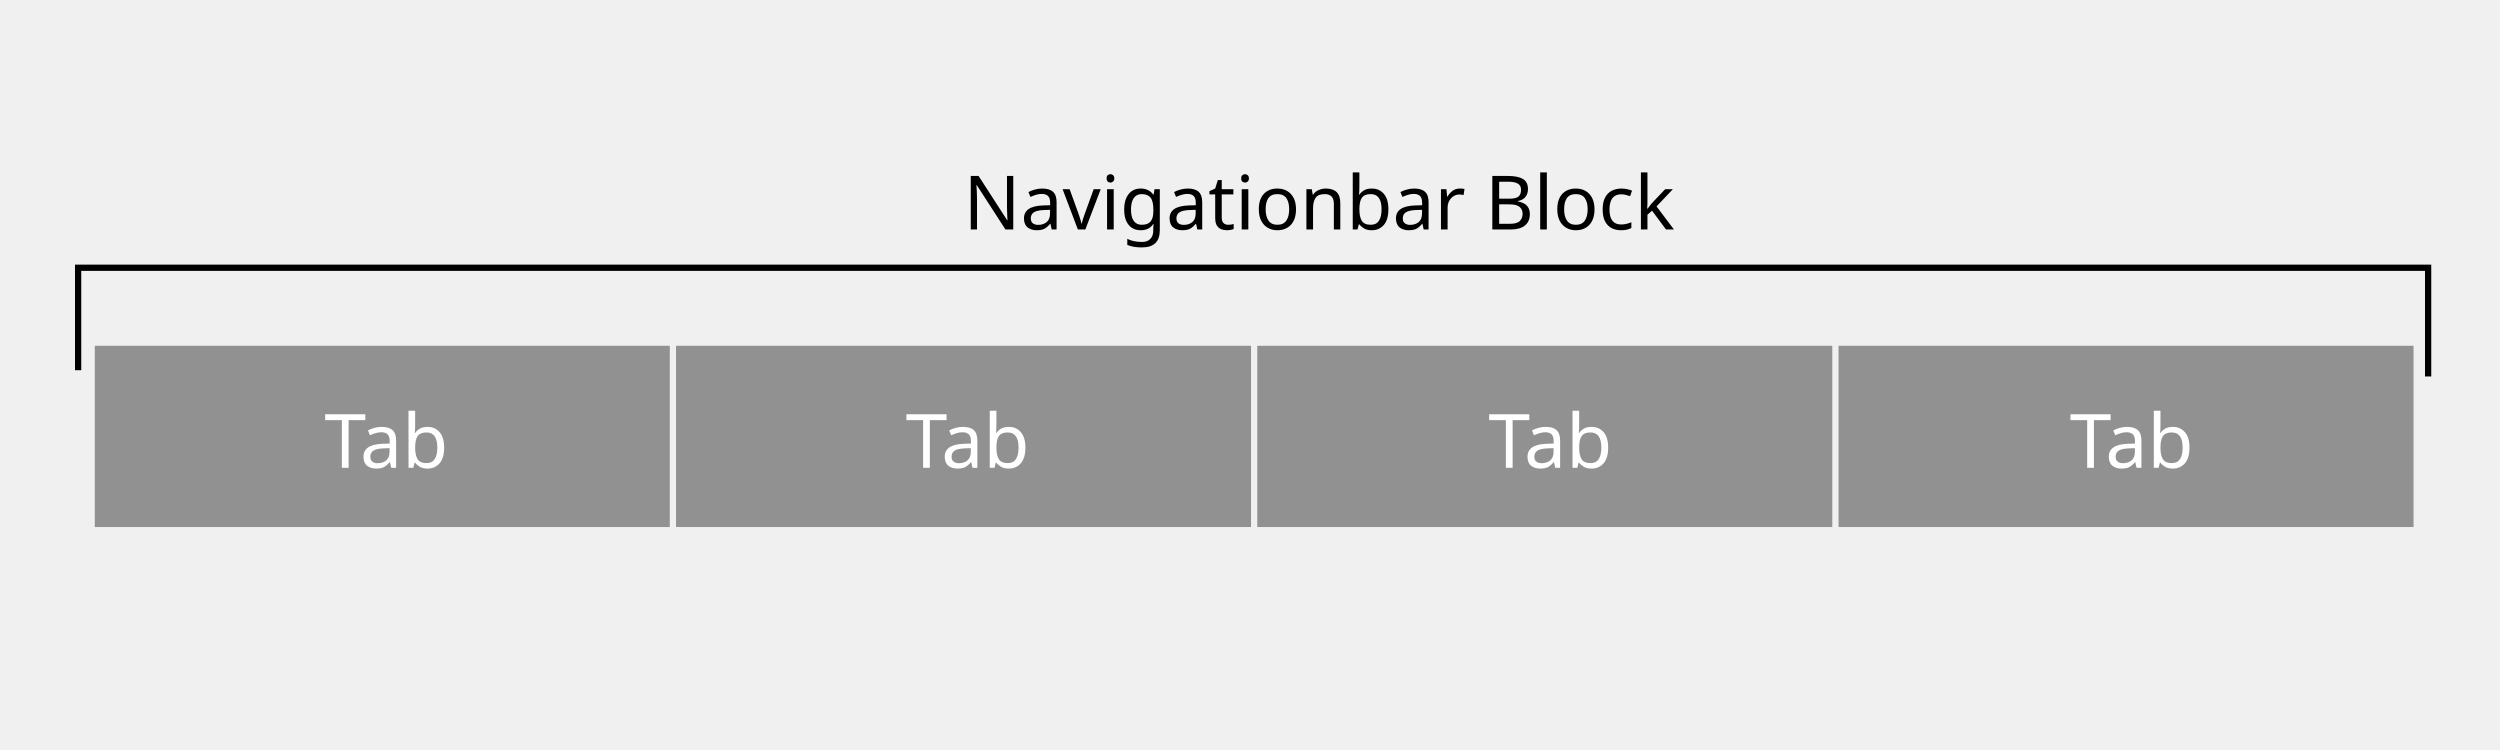
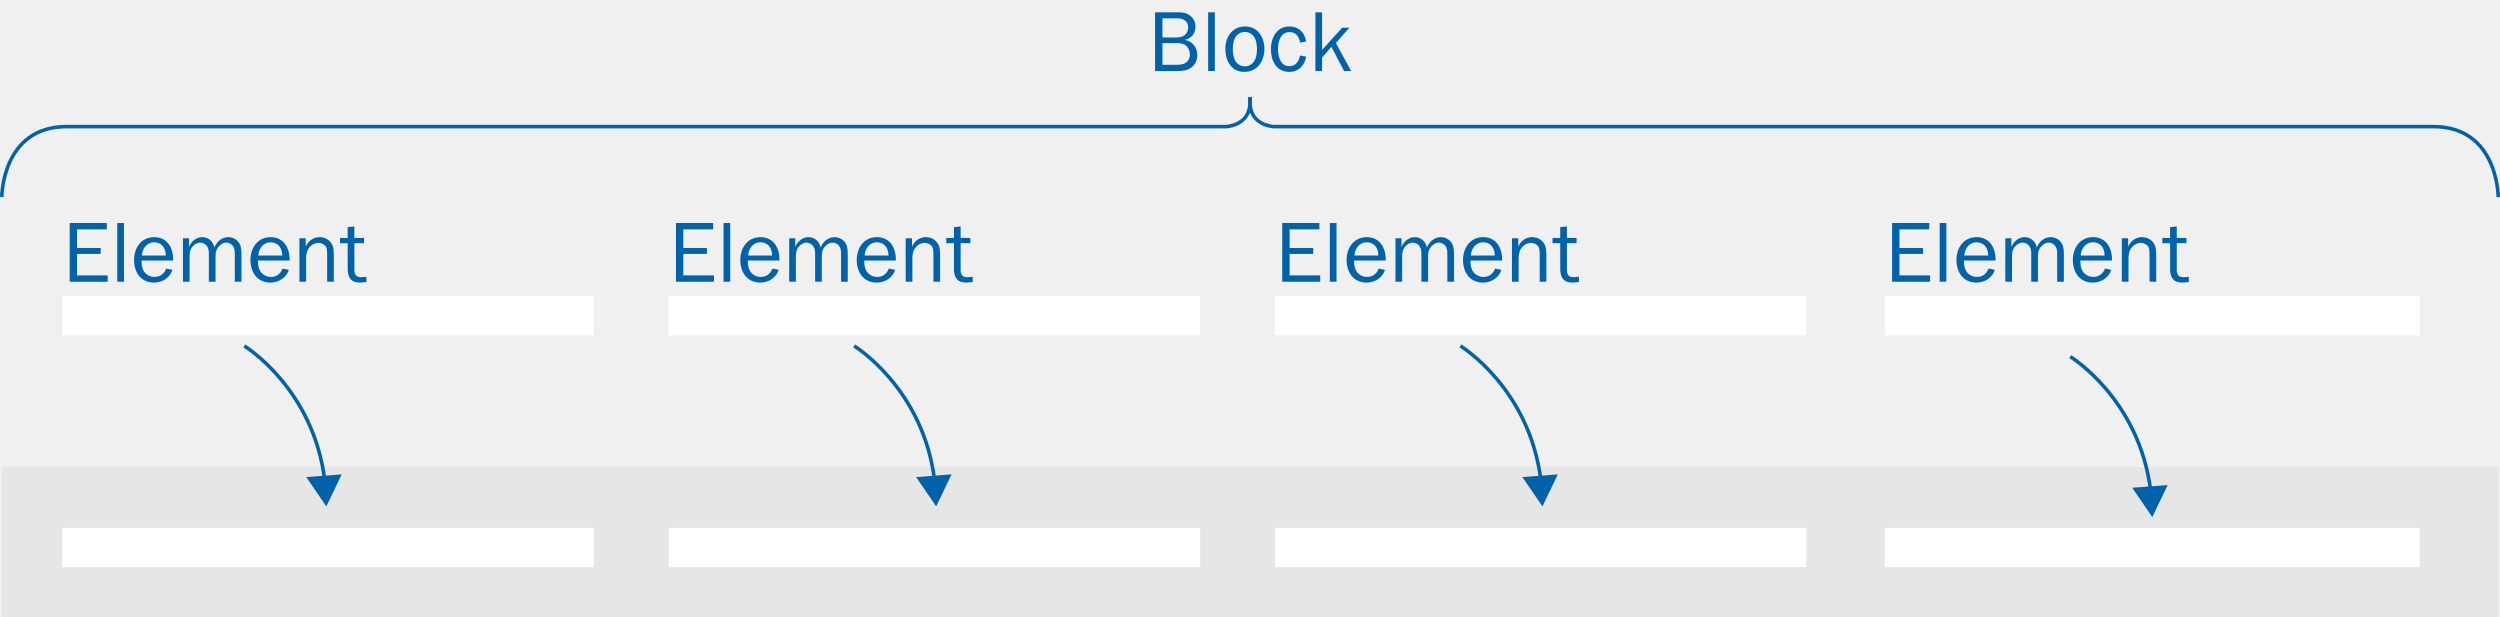
- <svg xmlns="http://www.w3.org/2000/svg" version="1.1" id="Ebene_1" x="0px" y="0px" width="400px" height="120px" viewBox="-11.5 -36.381 400 120" style="enable-background:new -11.5 -36.381 400 120;" xml:space="preserve">
-   <g id="Navigationbar_1_">
-     <g id="Login_2_">
-       <rect x="3.666" y="18.944" style="fill:#919191;" width="92" height="29" />
-       <text transform="matrix(1 0 0 1 40.4004 38.4666)" style="fill:#FFFFFF; font-family:'FranklinGothic-Medium'; font-size:12;">Tab</text>
-     </g>
-     <g>
-       <rect x="96.666" y="18.944" style="fill:#919191;" width="92" height="29" />
-       <text transform="matrix(1 0 0 1 133.3999 38.4666)" style="fill:#FFFFFF; font-family:'FranklinGothic-Medium'; font-size:12;">Tab</text>
-     </g>
-     <g>
-       <rect x="189.666" y="18.944" style="fill:#919191;" width="92" height="29" />
-       <text transform="matrix(1 0 0 1 226.6426 38.4666)" style="fill:#FFFFFF; font-family:'FranklinGothic-Medium'; font-size:12;">Tab</text>
-     </g>
-     <g>
-       <rect x="282.666" y="18.944" style="fill:#919191;" width="92" height="29" />
-       <text transform="matrix(1 0 0 1 319.6504 38.4666)" style="fill:#FFFFFF; font-family:'FranklinGothic-Medium'; font-size:12;">Tab</text>
-     </g>
-   </g>
-   <text transform="matrix(1 0 0 1 142.6665 0.3323)" style="font-family:'MyriadPro-Regular'; font-size:12;">Navigationbar Block</text>
-   <polyline style="fill:none;stroke:#000000;stroke-miterlimit:10;" points="1,22.853 1,6.459 377,6.459 377,23.854 " />
+ <svg xmlns="http://www.w3.org/2000/svg" xmlns:xlink="http://www.w3.org/1999/xlink" version="1.1" id="Layer_1" x="0px" y="0px" width="701px" height="173px" viewBox="0 0 701 173" enable-background="new 0 0 701 173" xml:space="preserve">
+   <g>
+     <rect x="-3668.5" y="320" fill="#E6E6E6" width="566" height="198" />
+     <g>
+       <circle fill="#FFFFFF" cx="-3412" cy="502.5" r="4.5" />
+       <circle fill="#FFFFFF" cx="-3398.75" cy="502.5" r="4.5" />
+       <circle fill="#FFFFFF" cx="-3372.25" cy="502.5" r="4.5" />
+       <circle fill="#0BC3D6" cx="-3386" cy="502.5" r="4.5" />
+       <circle fill="#FFFFFF" cx="-3359" cy="502.5" r="4.5" />
+     </g>
+     <g>
+       <polygon fill="#F7F7F7" points="-3600.5,486.926 -3180.5,486.926 -3212.502,383.014 -3245.686,409.361 -3284.844,351.785     -3471.365,448.818 -3544.082,425.619   " />
+       <g>
+         <path fill="#F7F7F7" d="M-3477.088,396.867c12.646,0,22.896-10.248,22.896-22.893c0-12.65-10.25-22.9-22.896-22.9     c-12.647,0-22.9,10.25-22.9,22.9C-3499.989,386.619-3489.736,396.867-3477.088,396.867z" />
+       </g>
+     </g>
+   </g>
+   <rect x="-3062.5" y="254" fill="#E6E6E6" width="566" height="23" />
+   <rect x="-3668.5" y="960" fill="#FCFCFC" width="172" height="106" />
+   <text transform="matrix(1 0 0 1 -3668.501 117.4258)" fill="#757575" font-family="'OstrichSans-Medium'" font-size="62.542">Wireframe/Blueprint KIT</text>
+   <rect x="-3668.5" y="256" fill="#E6E6E6" width="95" height="6" />
+   <rect x="-3053.5" y="263" fill="#FFFFFF" width="82" height="6" />
+   <rect x="-2960.5" y="263" fill="#FFFFFF" width="82" height="6" />
+   <rect x="-2867.5" y="263" fill="#FFFFFF" width="82" height="6" />
+   <rect x="-2773.5" y="263" fill="#FFFFFF" width="82" height="6" />
+   <rect x="-2680.5" y="263" fill="#FFFFFF" width="82" height="6" />
+   <rect x="-2587.5" y="263" fill="#FFFFFF" width="82" height="6" />
+   <rect x="-3550.5" y="256" fill="#E6E6E6" width="95" height="6" />
+   <rect x="-3433.5" y="256" fill="#E6E6E6" width="95" height="6" />
+   <rect x="-3315.5" y="256" fill="#0BC3D6" width="95" height="6" />
+   <rect x="-3197.5" y="256" fill="#E6E6E6" width="95" height="6" />
+   <circle fill="#0BC3D6" cx="-3599.25" cy="203.213" r="18.213" />
+   <rect x="-3338.5" y="285" fill="#F7F7F7" width="140" height="14" />
+   <rect x="-3338.5" y="270" fill="#F7F7F7" width="140" height="14" />
+   <rect x="-3668.5" y="635" fill="#E6E6E6" width="270" height="3" />
+   <rect x="-3138.5" y="189" fill="#E6E6E6" width="34" height="3" />
+   <rect x="-3176.5" y="189" fill="#E6E6E6" width="34" height="3" />
+   <rect x="-3214.5" y="189" fill="#E6E6E6" width="34" height="3" />
+   <rect x="-3657.5" y="996" fill="#E6E6E6" width="150" height="3" />
+   <rect x="-3657.5" y="1004" fill="#E6E6E6" width="150" height="3" />
+   <rect x="-3657.5" y="1012" fill="#E6E6E6" width="150" height="3" />
+   <rect x="-3657.5" y="1020" fill="#E6E6E6" width="78" height="3" />
+   <rect x="-3668.5" y="643" fill="#E6E6E6" width="270" height="3" />
+   <rect x="-3668.5" y="652" fill="#E6E6E6" width="270" height="3" />
+   <rect x="-3668.5" y="660" fill="#E6E6E6" width="270" height="3" />
+   <rect x="-3668.5" y="669" fill="#E6E6E6" width="270" height="3" />
+   <rect x="-3668.5" y="677" fill="#E6E6E6" width="270" height="3" />
+   <rect x="-3668.5" y="686" fill="#E6E6E6" width="270" height="3" />
+   <rect x="-3668.5" y="694" fill="#E6E6E6" width="93" height="3" />
+   <rect x="-3668.5" y="618" fill="#E6E6E6" width="38" height="11" />
+   <rect x="-3634.5" y="878" fill="#E6E6E6" width="496" height="3" />
+   <rect x="-3670.5" y="886" fill="#E6E6E6" width="568" height="3" />
+   <rect x="-3650.5" y="894" fill="#E6E6E6" width="528" height="3" />
+   <rect x="-3565.5" y="902" fill="#E6E6E6" width="358" height="3" />
+   <rect x="-3454.5" y="861" fill="#E6E6E6" width="136" height="11" />
+   <rect x="-3670.5" y="793" fill="#E6E6E6" width="568" height="3" />
+   <rect x="-3670.5" y="801" fill="#E6E6E6" width="568" height="3" />
+   <rect x="-3670.5" y="809" fill="#E6E6E6" width="568" height="3" />
+   <rect x="-3670.5" y="818" fill="#E6E6E6" width="358" height="3" />
+   <rect x="-3670.5" y="776" fill="#E6E6E6" width="136" height="11" />
+   <rect x="-3531.5" y="776" fill="#E6E6E6" width="146" height="11" />
+   <rect x="-3062.5" y="956" fill="#E6E6E6" width="72" height="11" />
+   <rect x="-2987.5" y="956" fill="#E6E6E6" width="48" height="11" />
+   <rect x="-3627.5" y="618" fill="#E6E6E6" width="79" height="11" />
+   <rect x="-3062.5" y="1046" fill="#E6E6E6" width="369" height="3" />
+   <rect x="-3062.5" y="1054" fill="#E6E6E6" width="369" height="3" />
+   <rect x="-3062.5" y="1063" fill="#E6E6E6" width="369" height="3" />
+   <rect x="-3062.5" y="1071" fill="#E6E6E6" width="369" height="3" />
+   <rect x="-3062.5" y="1080" fill="#E6E6E6" width="369" height="3" />
+   <rect x="-3062.5" y="1088" fill="#E6E6E6" width="369" height="3" />
+   <rect x="-3062.5" y="1097" fill="#E6E6E6" width="369" height="3" />
+   <rect x="-3062.5" y="1105" fill="#E6E6E6" width="204" height="3" />
+   <rect x="-3062.5" y="1029" fill="#E6E6E6" width="141" height="11" />
+   <rect x="-2918.5" y="1029" fill="#E6E6E6" width="79" height="11" />
+   <g>
+     <rect x="-3303.5" y="635" fill="#F7F7F7" width="201" height="3" />
+     <rect x="-3303.5" y="643" fill="#F7F7F7" width="120" height="3" />
+     <rect x="-3303.5" y="660" fill="#E6E6E6" width="201" height="3" />
+     <rect x="-3303.5" y="669" fill="#E6E6E6" width="201" height="3" />
+     <rect x="-3303.5" y="677" fill="#E6E6E6" width="201" height="3" />
+     <rect x="-3303.5" y="686" fill="#E6E6E6" width="201" height="3" />
+     <rect x="-3303.5" y="694" fill="#E6E6E6" width="64" height="3" />
+     <rect x="-3303.5" y="618" fill="#E6E6E6" width="81" height="11" />
+     <rect x="-3219.5" y="618" fill="#E6E6E6" width="59" height="11" />
+   </g>
+   <g>
+     <rect x="-2746.5" y="328" fill="#F7F7F7" width="250" height="3" />
+     <rect x="-2746.5" y="336" fill="#F7F7F7" width="120" height="3" />
+     <rect x="-2746.5" y="353" fill="#E6E6E6" width="250" height="3" />
+     <rect x="-2746.5" y="362" fill="#E6E6E6" width="250" height="3" />
+     <rect x="-2746.5" y="370" fill="#E6E6E6" width="250" height="3" />
+     <rect x="-2746.5" y="379" fill="#E6E6E6" width="250" height="3" />
+     <rect x="-2746.5" y="387" fill="#E6E6E6" width="64" height="3" />
+     <rect x="-2746.5" y="311" fill="#E6E6E6" width="81" height="11" />
+     <rect x="-2662.5" y="311" fill="#E6E6E6" width="59" height="11" />
+   </g>
+   <path fill="#0BC3D6" d="M-3601.5,722.761c0,2.894-2.345,5.239-5.238,5.239h-56.523c-2.893,0-5.238-2.346-5.238-5.239v-0.521  c0-2.894,2.345-5.239,5.238-5.239h56.523c2.893,0,5.238,2.346,5.238,5.239V722.761z" />
+   <path fill="#0BC3D6" d="M-3308.5,564c0,6.627-5.373,12-12,12h-130c-6.627,0-12-5.373-12-12v-1c0-6.627,5.373-12,12-12h130  c6.627,0,12,5.373,12,12V564z" />
+   <g>
+     <defs>
+       <path id="SVGID_1_" d="M-3583.5,1042.233c0,3.185-2.582,5.767-5.766,5.767h-62.468c-3.185,0-5.766-2.582-5.766-5.767v-0.467    c0-3.185,2.582-5.767,5.766-5.767h62.468c3.185,0,5.766,2.582,5.766,5.767V1042.233z" />
+     </defs>
+     <clipPath id="SVGID_2_">
+       <use xlink:href="#SVGID_1_" overflow="visible" />
+     </clipPath>
+     <g clip-path="url(#SVGID_2_)">
+       <line fill="none" stroke="#0BC3D6" stroke-width="2" stroke-miterlimit="10" x1="-3618.167" y1="1012" x2="-3568.999" y2="1061.167" />
+       <line fill="none" stroke="#0BC3D6" stroke-width="2" stroke-miterlimit="10" x1="-3652.167" y1="1021" x2="-3602.999" y2="1070.167" />
+       <line fill="none" stroke="#0BC3D6" stroke-width="2" stroke-miterlimit="10" x1="-3635.167" y1="1016" x2="-3585.999" y2="1065.167" />
+       <line fill="none" stroke="#0BC3D6" stroke-width="2" stroke-miterlimit="10" x1="-3669.167" y1="1025" x2="-3619.999" y2="1074.167" />
+       <line fill="none" stroke="#0BC3D6" stroke-width="2" stroke-miterlimit="10" x1="-3627.167" y1="1014" x2="-3577.999" y2="1063.167" />
+       <line fill="none" stroke="#0BC3D6" stroke-width="2" stroke-miterlimit="10" x1="-3661.167" y1="1023" x2="-3611.999" y2="1072.167" />
+       <line fill="none" stroke="#0BC3D6" stroke-width="2" stroke-miterlimit="10" x1="-3644.167" y1="1018" x2="-3594.999" y2="1067.167" />
+       <line fill="none" stroke="#0BC3D6" stroke-width="2" stroke-miterlimit="10" x1="-3678.167" y1="1027" x2="-3628.999" y2="1076.167" />
+     </g>
+     <use xlink:href="#SVGID_1_" overflow="visible" fill="none" stroke="#0BC3D6" stroke-width="2" stroke-miterlimit="10" />
+   </g>
+   <path fill="#0BC3D6" d="M-3527.5,722.761c0,2.894-2.345,5.239-5.238,5.239h-56.523c-2.893,0-5.238-2.346-5.238-5.239v-0.521  c0-2.894,2.345-5.239,5.238-5.239h56.523c2.893,0,5.238,2.346,5.238,5.239V722.761z" />
+   <g>
+     <rect x="-3062.5" y="874" fill="#E6E6E6" width="172" height="76" />
+     <g>
+       <polygon fill="#F7F7F7" points="-3050.653,942.535 -2902.347,942.535 -2913.647,905.843 -2925.365,915.146 -2939.192,894.815     -3005.054,929.079 -3030.731,920.887   " />
+       <g>
+         <circle fill="#F7F7F7" cx="-3007.075" cy="902.649" r="8.085" />
+       </g>
+     </g>
+   </g>
+   <g>
+     <rect x="-2865.5" y="874" fill="#E6E6E6" width="172" height="76" />
+     <g>
+       <polygon fill="#F7F7F7" points="-2853.653,942.535 -2705.347,942.535 -2716.646,905.843 -2728.365,915.146 -2742.191,894.815     -2808.055,929.079 -2833.731,920.887   " />
+       <g>
+         <circle fill="#F7F7F7" cx="-2810.075" cy="902.649" r="8.085" />
+       </g>
+     </g>
+   </g>
+   <g>
+     <rect x="-2668.5" y="874" fill="#E6E6E6" width="172" height="76" />
+     <g>
+       <polygon fill="#F7F7F7" points="-2656.653,942.535 -2508.347,942.535 -2519.646,905.843 -2531.365,915.146 -2545.191,894.815     -2611.055,929.079 -2636.731,920.887   " />
+       <g>
+         <circle fill="#F7F7F7" cx="-2613.075" cy="902.649" r="8.085" />
+       </g>
+     </g>
+   </g>
+   <circle fill="#E6E6E6" cx="-3341.833" cy="640.667" r="22.667" />
+   <circle fill="#E6E6E6" cx="-3039.833" cy="664.667" r="22.667" />
+   <circle fill="#E6E6E6" cx="-2965.452" cy="664.667" r="22.667" />
+   <circle fill="#E6E6E6" cx="-2891.071" cy="664.667" r="22.667" />
+   <circle fill="#E6E6E6" cx="-2816.69" cy="664.667" r="22.667" />
+   <circle fill="#E6E6E6" cx="-2667.929" cy="664.667" r="22.667" />
+   <circle fill="#E6E6E6" cx="-2593.548" cy="664.667" r="22.667" />
+   <circle fill="#E6E6E6" cx="-2519.167" cy="664.667" r="22.667" />
+   <rect x="-3657.5" y="978" fill="#E6E6E6" width="110" height="11" />
+   <rect x="-3471.5" y="960" fill="#FCFCFC" width="172" height="47" />
+   <rect x="-3274.5" y="960" fill="#FCFCFC" width="172" height="19" />
+   <rect x="-3426.5" y="972" fill="#E6E6E6" width="74" height="11" />
+   <rect x="-3266.5" y="966" fill="#E6E6E6" width="54" height="8" />
+   <rect x="-3461.5" y="970" fill="#E6E6E6" width="27" height="28" />
+   <rect x="-3471.5" y="1008" fill="#FCFCFC" width="172" height="104" />
+   <g>
+     <rect x="-3461.5" y="1019" fill="#E6E6E6" width="27" height="28" />
+     <rect x="-3430.5" y="1019" fill="#E6E6E6" width="27" height="28" />
+     <rect x="-3399.5" y="1019" fill="#E6E6E6" width="27" height="28" />
+     <rect x="-3367.5" y="1019" fill="#E6E6E6" width="27" height="28" />
+     <rect x="-3336.5" y="1019" fill="#E6E6E6" width="27" height="28" />
+     <rect x="-3461.5" y="1052" fill="#E6E6E6" width="27" height="3" />
+     <rect x="-3430.5" y="1052" fill="#E6E6E6" width="27" height="3" />
+     <rect x="-3399.5" y="1052" fill="#E6E6E6" width="27" height="3" />
+     <rect x="-3367.5" y="1052" fill="#E6E6E6" width="27" height="3" />
+     <rect x="-3336.5" y="1052" fill="#E6E6E6" width="27" height="3" />
+   </g>
+   <g>
+     <rect x="-3461.5" y="1066" fill="#E6E6E6" width="27" height="28" />
+     <rect x="-3430.5" y="1066" fill="#E6E6E6" width="27" height="28" />
+     <rect x="-3399.5" y="1066" fill="#E6E6E6" width="27" height="28" />
+     <rect x="-3367.5" y="1066" fill="#E6E6E6" width="27" height="28" />
+     <rect x="-3336.5" y="1066" fill="#E6E6E6" width="27" height="28" />
+     <rect x="-3461.5" y="1099" fill="#E6E6E6" width="27" height="3" />
+     <rect x="-3430.5" y="1099" fill="#E6E6E6" width="27" height="3" />
+     <rect x="-3399.5" y="1099" fill="#E6E6E6" width="27" height="3" />
+     <rect x="-3367.5" y="1099" fill="#E6E6E6" width="27" height="3" />
+     <rect x="-3336.5" y="1099" fill="#E6E6E6" width="27" height="3" />
+   </g>
+   <rect x="-3471.5" y="1113" fill="#FCFCFC" width="172" height="18" />
+   <rect x="-3448.5" y="1121" fill="#E6E6E6" width="77" height="3" />
+   <rect x="-3461.5" y="1118" fill="#E6E6E6" width="9" height="9" />
+   <path fill="#0BC3D6" d="M-3401.5,991.705c0,2.372-1.923,4.295-4.295,4.295h-16.41c-2.372,0-4.295-1.923-4.295-4.295v-0.41  c0-2.372,1.923-4.295,4.295-4.295h16.41c2.372,0,4.295,1.923,4.295,4.295V991.705z" />
+   <path fill="#0BC3D6" d="M-3109.5,969.705c0,2.372-1.923,4.295-4.295,4.295h-16.41c-2.372,0-4.295-1.923-4.295-4.295v-0.41  c0-2.372,1.923-4.295,4.295-4.295h16.41c2.372,0,4.295,1.923,4.295,4.295V969.705z" />
+   <g>
+     <rect x="-3274.5" y="980" fill="#FCFCFC" width="172" height="40" />
+     <g>
+       <rect x="-3266.5" y="986" fill="#E6E6E6" width="27" height="28" />
+       <rect x="-3235.5" y="990" fill="#E6E6E6" width="126" height="3" />
+       <rect x="-3235.5" y="996" fill="#E6E6E6" width="126" height="3" />
+       <rect x="-3235.5" y="1002" fill="#E6E6E6" width="126" height="3" />
+       <rect x="-3235.5" y="1008" fill="#E6E6E6" width="78" height="3" />
+     </g>
+   </g>
+   <g>
+     <rect x="-3274.5" y="1021" fill="#FCFCFC" width="172" height="40" />
+     <g>
+       <rect x="-3266.5" y="1027" fill="#E6E6E6" width="27" height="28" />
+       <rect x="-3235.5" y="1031" fill="#E6E6E6" width="126" height="3" />
+       <rect x="-3235.5" y="1037" fill="#E6E6E6" width="126" height="3" />
+       <rect x="-3235.5" y="1043" fill="#E6E6E6" width="126" height="3" />
+       <rect x="-3235.5" y="1049" fill="#E6E6E6" width="78" height="3" />
+     </g>
+   </g>
+   <g>
+     <rect x="-3274.5" y="1062" fill="#FCFCFC" width="172" height="40" />
+     <g>
+       <rect x="-3266.5" y="1068" fill="#E6E6E6" width="27" height="28" />
+       <rect x="-3235.5" y="1072" fill="#E6E6E6" width="126" height="3" />
+       <rect x="-3235.5" y="1078" fill="#E6E6E6" width="126" height="3" />
+       <rect x="-3235.5" y="1084" fill="#E6E6E6" width="126" height="3" />
+       <rect x="-3235.5" y="1090" fill="#E6E6E6" width="78" height="3" />
+     </g>
+   </g>
+   <g>
+     <rect x="-2576.5" y="193" fill="#E6E6E6" width="17" height="17" />
+     <rect x="-2555.5" y="193" fill="#E6E6E6" width="17" height="17" />
+     <rect x="-2534.5" y="193" fill="#E6E6E6" width="17" height="17" />
+     <rect x="-2513.5" y="193" fill="#E6E6E6" width="17" height="17" />
+   </g>
+   <rect x="-2534.5" y="956" fill="#E6E6E6" width="8" height="8" />
+   <rect x="-2524.5" y="956" fill="#E6E6E6" width="8" height="8" />
+   <rect x="-2514.5" y="956" fill="#E6E6E6" width="8" height="8" />
+   <rect x="-2504.5" y="956" fill="#E6E6E6" width="8" height="8" />
+   <rect x="-2554.5" y="956" fill="#E6E6E6" width="8" height="8" />
+   <rect x="-2544.5" y="956" fill="#0BC3D6" width="8" height="8" />
+   <g>
+     <rect x="-3062.5" y="311" fill="#E6E6E6" width="301" height="169" />
+     <g>
+       <polygon fill="#FFFFFF" points="-3028.677,473.063 -3014.608,466.042 -3028.677,459   " />
+     </g>
+     <g>
+       <path fill="#F7F7F7" d="M-2862.051,366.734h-21.272c-0.017-0.032-0.022-0.063-0.038-0.095l-3.052-6.097    c-0.786-1.569-2.862-2.853-4.618-2.853h-40.945c-1.755,0-3.832,1.284-4.618,2.853l-3.052,6.097    c-0.016,0.032-0.021,0.063-0.037,0.095h-22.266c-1.755,0-3.19,1.435-3.19,3.19v60.569c0,1.755,1.435,3.19,3.19,3.19h99.898    c1.756,0,3.19-1.435,3.19-3.19v-60.569C-2858.86,368.169-2860.295,366.734-2862.051,366.734z M-2911.938,424.5    c-13.833,0-25.048-11.213-25.048-25.05c0-13.831,11.215-25.044,25.048-25.044s25.05,11.214,25.05,25.044    C-2886.888,413.287-2898.105,424.5-2911.938,424.5z" />
+       <path fill="#F7F7F7" d="M-2911.938,383.267c-8.925,0-16.187,7.26-16.187,16.183c0,8.926,7.262,16.189,16.187,16.189    c8.928,0,16.189-7.263,16.189-16.189C-2895.748,390.526-2903.01,383.267-2911.938,383.267z" />
+     </g>
+     <g>
+       <rect x="-3048.5" y="459" fill="#FFFFFF" width="5" height="14" />
+       <rect x="-3041.5" y="459" fill="#FFFFFF" width="5" height="14" />
+     </g>
+     <g>
+       <polygon fill="#FFFFFF" points="-2787.208,462.792 -2790.132,462.792 -2790.132,468.628 -2787.188,468.628 -2781.379,474.445     -2781.379,456.943 -2787.208,462.781   " />
+       <path fill="#FFFFFF" d="M-2779.139,462.012l-0.88,1.727v0.042c0.553,0.449,0.912,1.124,0.912,1.89s-0.359,1.441-0.912,1.89v0.007    l0.894,1.754c1.182-0.785,1.961-2.125,1.961-3.65C-2777.164,464.14-2777.949,462.795-2779.139,462.012z" />
+       <path fill="#FFFFFF" d="M-2772.702,465.67c0-3.256-1.79-6.089-4.438-7.583l-0.867,1.703v0.041c2.007,1.176,3.362,3.35,3.362,5.839    c0,2.49-1.355,4.664-3.362,5.839v0.006l0.883,1.731C-2774.485,471.749-2772.702,468.92-2772.702,465.67z" />
+     </g>
+   </g>
+   <rect x="-2865.5" y="956" fill="#E6E6E6" width="171" height="3" />
+   <rect x="-2865.5" y="965" fill="#E6E6E6" width="121" height="3" />
+   <rect x="-3568.5" y="186" fill="#0BC3D6" width="35" height="35" />
+   <polygon fill="#0BC3D6" points="-3667.861,221 -3647.5,185.733 -3627.139,221 " />
+   <g>
+     <rect x="-3062.5" y="509" fill="#E6E6E6" width="281" height="76" />
+     <g>
+       <polygon fill="#F7F7F7" points="-2996.154,571.122 -2847.846,571.122 -2859.146,534.431 -2870.864,543.734 -2884.692,523.403     -2950.555,557.667 -2976.232,549.475   " />
+       <g>
+         <circle fill="#F7F7F7" cx="-2952.576" cy="531.237" r="8.085" />
+       </g>
+     </g>
+   </g>
+   <g>
+     <rect x="-2777.5" y="509" fill="#E6E6E6" width="281" height="76" />
+     <g>
+       <polygon fill="#F7F7F7" points="-2711.154,571.122 -2562.846,571.122 -2574.146,534.431 -2585.863,543.734 -2599.691,523.403     -2665.555,557.667 -2691.232,549.475   " />
+       <g>
+         <circle fill="#F7F7F7" cx="-2667.576" cy="531.237" r="8.085" />
+       </g>
+     </g>
+   </g>
+   <g>
+     <rect x="-2842.5" y="808" fill="#E6E6E6" width="125" height="22" />
+     <rect x="-2810.5" y="799" fill="#E6E6E6" width="93" height="12" />
+   </g>
+   <line fill="#FCFCFC" stroke="#E6E6E6" stroke-width="2" stroke-miterlimit="10" x1="-3040.5" y1="687" x2="-3040.5" y2="730" />
+   <line fill="#FCFCFC" stroke="#E6E6E6" stroke-width="2" stroke-miterlimit="10" x1="-2965.5" y1="687" x2="-2965.5" y2="730" />
+   <line fill="#FCFCFC" stroke="#E6E6E6" stroke-width="2" stroke-miterlimit="10" x1="-2891.5" y1="687" x2="-2891.5" y2="730" />
+   <line fill="#FCFCFC" stroke="#E6E6E6" stroke-width="2" stroke-miterlimit="10" x1="-2816.5" y1="687" x2="-2816.5" y2="730" />
+   <line fill="#FCFCFC" stroke="#E6E6E6" stroke-width="2" stroke-miterlimit="10" x1="-2741.5" y1="687" x2="-2741.5" y2="730" />
+   <line fill="#FCFCFC" stroke="#E6E6E6" stroke-width="2" stroke-miterlimit="10" x1="-2667.5" y1="687" x2="-2667.5" y2="730" />
+   <line fill="#FCFCFC" stroke="#E6E6E6" stroke-width="2" stroke-miterlimit="10" x1="-2593.5" y1="687" x2="-2593.5" y2="730" />
+   <line fill="#FCFCFC" stroke="#E6E6E6" stroke-width="2" stroke-miterlimit="10" x1="-2519.5" y1="687" x2="-2519.5" y2="730" />
+   <line fill="none" stroke="#E6E6E6" stroke-width="2" stroke-miterlimit="10" x1="-3040.5" y1="730" x2="-2519.5" y2="730" />
+   <line fill="none" stroke="#E6E6E6" stroke-width="2" stroke-miterlimit="10" x1="-2779.5" y1="730" x2="-2779.5" y2="772" />
+   <polygon fill="#E6E6E6" points="-2768.755,768 -2779.5,786.61 -2790.245,768 " />
+   <rect x="-2668.5" y="1071" fill="#E6E6E6" width="55" height="57" />
+   <rect x="-2609.5" y="1071" fill="#E6E6E6" width="55" height="57" />
+   <rect x="-2550.5" y="1071" fill="#E6E6E6" width="55" height="57" />
+   <rect x="-2668.5" y="1010" fill="#E6E6E6" width="55" height="57" />
+   <rect x="-2609.5" y="1010" fill="#E6E6E6" width="55" height="57" />
+   <rect x="-2550.5" y="1010" fill="#E6E6E6" width="55" height="57" />
+   <circle fill="#0BC3D6" cx="-2742.31" cy="664.667" r="22.667" />
+   <g>
+     <rect x="-2048.5" y="74" fill="#E6E6E6" width="209" height="18" />
+     <rect x="-1786.5" y="60" fill="#E6E6E6" width="327" height="45" />
+     <rect x="-2003.5" y="129" fill="#E6E6E6" width="164" height="19" />
+     <rect x="-1786.5" y="115" fill="#E6E6E6" width="327" height="44" />
+     <rect x="-2087.5" y="183" fill="#E6E6E6" width="248" height="20" />
+     <rect x="-1786.5" y="170" fill="#E6E6E6" width="327" height="45" />
+     <rect x="-2062.5" y="239" fill="#E6E6E6" width="223" height="19" />
+     <rect x="-1786.5" y="225" fill="#E6E6E6" width="327" height="45" />
+     <rect x="-2116.5" fill="#E6E6E6" width="277" height="25" />
+     <rect x="-1786.5" y="416" fill="#E6E6E6" width="163" height="45" />
+     <rect x="-1786.5" y="331" fill="#E6E6E6" width="11" height="11" />
+     <rect x="-1744.5" y="327" fill="#E6E6E6" width="286" height="20" />
+     <rect x="-1744.5" y="360" fill="#E6E6E6" width="286" height="20" />
+     <g>
+       <g>
+         <line fill="none" stroke="#0062A9" stroke-miterlimit="10" x1="-1813" y1="13" x2="-1813" y2="429" />
+         <g>
+           <polygon fill="#0062A9" points="-1820.357,427 -1813.391,439.064 -1806.424,427     " />
+         </g>
+       </g>
+     </g>
+   </g>
+   <g>
+     <rect x="-1438.5" y="74" fill="#E6E6E6" width="210" height="18" />
+     <rect x="-1066.5" y="60" fill="#E6E6E6" width="328" height="45" />
+     <rect x="-1438.5" y="127" fill="#E6E6E6" width="165" height="20" />
+     <rect x="-1066.5" y="115" fill="#E6E6E6" width="328" height="45" />
+     <rect x="-1438.5" y="183" fill="#E6E6E6" width="248" height="20" />
+     <rect x="-1066.5" y="171" fill="#E6E6E6" width="328" height="45" />
+     <rect x="-1438.5" y="238" fill="#E6E6E6" width="224" height="20" />
+     <rect x="-1066.5" y="225" fill="#E6E6E6" width="328" height="45" />
+     <rect x="-1438.5" fill="#E6E6E6" width="277" height="25" />
+     <rect x="-1438.5" y="332" fill="#E6E6E6" width="11" height="11" />
+     <rect x="-1404.5" y="328" fill="#E6E6E6" width="520" height="19" />
+     <rect x="-1066.5" y="389" fill="#E6E6E6" width="164" height="45" />
+     <g>
+       <g>
+         <polyline fill="none" stroke="#0062A9" stroke-miterlimit="10" points="-1143.8,13.028 -1213.8,83.5 -1079.4,83.5      -1263.5,137.979 -1079.4,139.139 -1178.8,193.5 -1079.4,193.5 -1204,248.5 -1079.4,248.5 -1393.7,317.078 -1432.2,327.567      -1089.172,409.466    " />
+         <g>
+           <polygon fill="#0062A9" points="-1092.779,415.716 -1079.4,411.731 -1089.539,402.136     " />
+         </g>
+       </g>
+     </g>
+     <path fill="none" stroke="#0062A9" stroke-width="1.4" stroke-miterlimit="10" d="M-1079.4,83.956" />
+   </g>
+   <g>
+     <g>
+       <path fill="#0062A9" d="M-689.803,74h-10.657V57.535h10.417v1.776h-8.353v5.232h6.624v1.656h-6.624v6.024h8.593V74z" />
+       <path fill="#0062A9" d="M-687.116,74V57.535h1.872V74H-687.116z" />
+       <path fill="#0062A9" d="M-671.636,70.664c-0.72,2.232-2.856,3.577-5.185,3.577c-3.696,0-5.593-2.929-5.593-6.337    c0-3.36,1.992-6.408,5.641-6.408c3.793,0,5.425,3.168,5.329,6.552h-8.857c0,0.96,0.048,1.848,0.504,2.76    c0.576,1.152,1.849,1.848,3.121,1.848c1.584,0,2.735-0.912,3.264-2.352L-671.636,70.664z M-673.508,66.655    c0.023-2.016-1.104-3.72-3.265-3.72c-2.04,0-3.36,1.8-3.432,3.72H-673.508z" />
+       <path fill="#0062A9" d="M-667.005,61.807v2.352h0.049c0.624-1.464,1.943-2.664,3.647-2.664c1.776,0,3.049,1.2,3.433,2.904    c0.672-1.68,2.064-2.904,3.937-2.904c1.248,0,2.448,0.696,3.072,1.752c0.6,1.008,0.576,2.352,0.576,3.48V74h-1.872v-7.272    c0-0.816,0.048-1.68-0.336-2.424c-0.408-0.792-1.2-1.272-2.041-1.272c-0.936,0-1.8,0.576-2.352,1.368    c-0.696,0.984-0.672,1.872-0.672,3.024V74h-1.873v-7.729c0-0.672-0.048-1.464-0.407-2.064c-0.433-0.72-1.225-1.176-2.04-1.176    c-0.841,0-1.705,0.552-2.209,1.2c-0.624,0.792-0.744,1.776-0.744,2.785V74h-1.872V61.807H-667.005z" />
+       <path fill="#0062A9" d="M-638.995,70.664c-0.72,2.232-2.856,3.577-5.185,3.577c-3.696,0-5.593-2.929-5.593-6.337    c0-3.36,1.992-6.408,5.641-6.408c3.793,0,5.425,3.168,5.329,6.552h-8.857c0,0.96,0.048,1.848,0.504,2.76    c0.576,1.152,1.849,1.848,3.121,1.848c1.584,0,2.735-0.912,3.264-2.352L-638.995,70.664z M-640.867,66.655    c0.023-2.016-1.104-3.72-3.265-3.72c-2.04,0-3.36,1.8-3.432,3.72H-640.867z" />
+       <path fill="#0062A9" d="M-634.269,64.063h0.048c0.696-1.512,2.064-2.568,3.792-2.568c1.464,0,2.688,0.624,3.456,1.896    c0.624,1.032,0.576,2.664,0.576,3.864V74h-1.872v-7.537c0-0.72,0.024-1.632-0.336-2.256c-0.408-0.696-1.296-1.104-2.088-1.104    c-0.984,0-1.872,0.456-2.521,1.224c-0.792,0.96-0.96,2.064-0.96,3.288V74h-1.872V61.807h1.776V64.063z" />
+       <path fill="#0062A9" d="M-617.253,74.096l-1.8,0.144c-2.664,0-3.456-1.561-3.456-3.984v-7.057h-2.16v-1.488h2.16v-3.024    l1.872-0.192v3.216h2.712v1.488h-2.712v7.369c0,1.416,0.408,2.16,1.944,2.16l1.439-0.12V74.096z" />
+     </g>
+     <rect x="-719.5" y="126" fill="#E6E6E6" width="700" height="42" />
+     <rect x="-702.5" y="143" fill="#FFFFFF" width="149" height="11" />
+     <rect x="-532.5" y="143" fill="#FFFFFF" width="149" height="11" />
+     <rect x="-362.5" y="143" fill="#FFFFFF" width="149" height="11" />
+     <rect x="-191.5" y="143" fill="#FFFFFF" width="150" height="11" />
+     <g>
+       <path fill="#0062A9" d="M-519.803,74h-10.657V57.535h10.417v1.776h-8.353v5.232h6.624v1.656h-6.624v6.024h8.593V74z" />
+       <path fill="#0062A9" d="M-517.116,74V57.535h1.872V74H-517.116z" />
+       <path fill="#0062A9" d="M-501.636,70.664c-0.72,2.232-2.856,3.577-5.185,3.577c-3.696,0-5.593-2.929-5.593-6.337    c0-3.36,1.992-6.408,5.641-6.408c3.793,0,5.425,3.168,5.329,6.552h-8.857c0,0.96,0.048,1.848,0.504,2.76    c0.576,1.152,1.849,1.848,3.121,1.848c1.584,0,2.735-0.912,3.264-2.352L-501.636,70.664z M-503.508,66.655    c0.023-2.016-1.104-3.72-3.265-3.72c-2.04,0-3.36,1.8-3.432,3.72H-503.508z" />
+       <path fill="#0062A9" d="M-497.005,61.807v2.352h0.049c0.624-1.464,1.943-2.664,3.647-2.664c1.776,0,3.049,1.2,3.433,2.904    c0.672-1.68,2.064-2.904,3.937-2.904c1.248,0,2.448,0.696,3.072,1.752c0.6,1.008,0.576,2.352,0.576,3.48V74h-1.872v-7.272    c0-0.816,0.048-1.68-0.336-2.424c-0.408-0.792-1.2-1.272-2.041-1.272c-0.936,0-1.8,0.576-2.352,1.368    c-0.696,0.984-0.672,1.872-0.672,3.024V74h-1.873v-7.729c0-0.672-0.048-1.464-0.407-2.064c-0.433-0.72-1.225-1.176-2.04-1.176    c-0.841,0-1.705,0.552-2.209,1.2c-0.624,0.792-0.744,1.776-0.744,2.785V74h-1.872V61.807H-497.005z" />
+       <path fill="#0062A9" d="M-468.995,70.664c-0.72,2.232-2.856,3.577-5.185,3.577c-3.696,0-5.593-2.929-5.593-6.337    c0-3.36,1.992-6.408,5.641-6.408c3.793,0,5.425,3.168,5.329,6.552h-8.857c0,0.96,0.048,1.848,0.504,2.76    c0.576,1.152,1.849,1.848,3.121,1.848c1.584,0,2.735-0.912,3.264-2.352L-468.995,70.664z M-470.867,66.655    c0.023-2.016-1.104-3.72-3.265-3.72c-2.04,0-3.36,1.8-3.432,3.72H-470.867z" />
+       <path fill="#0062A9" d="M-464.269,64.063h0.048c0.696-1.512,2.064-2.568,3.792-2.568c1.464,0,2.688,0.624,3.456,1.896    c0.624,1.032,0.576,2.664,0.576,3.864V74h-1.872v-7.537c0-0.72,0.024-1.632-0.336-2.256c-0.408-0.696-1.296-1.104-2.088-1.104    c-0.984,0-1.872,0.456-2.521,1.224c-0.792,0.96-0.96,2.064-0.96,3.288V74h-1.872V61.807h1.776V64.063z" />
+       <path fill="#0062A9" d="M-447.253,74.096l-1.8,0.144c-2.664,0-3.456-1.561-3.456-3.984v-7.057h-2.16v-1.488h2.16v-3.024    l1.872-0.192v3.216h2.712v1.488h-2.712v7.369c0,1.416,0.408,2.16,1.944,2.16l1.439-0.12V74.096z" />
+     </g>
+     <g>
+       <path fill="#0062A9" d="M-349.803,74h-10.657V57.535h10.417v1.776h-8.353v5.232h6.624v1.656h-6.624v6.024h8.593V74z" />
+       <path fill="#0062A9" d="M-347.116,74V57.535h1.872V74H-347.116z" />
+       <path fill="#0062A9" d="M-331.636,70.664c-0.72,2.232-2.856,3.577-5.185,3.577c-3.696,0-5.593-2.929-5.593-6.337    c0-3.36,1.992-6.408,5.641-6.408c3.793,0,5.425,3.168,5.329,6.552h-8.857c0,0.96,0.048,1.848,0.504,2.76    c0.576,1.152,1.849,1.848,3.121,1.848c1.584,0,2.735-0.912,3.264-2.352L-331.636,70.664z M-333.508,66.655    c0.023-2.016-1.104-3.72-3.265-3.72c-2.04,0-3.36,1.8-3.432,3.72H-333.508z" />
+       <path fill="#0062A9" d="M-327.005,61.807v2.352h0.049c0.624-1.464,1.943-2.664,3.647-2.664c1.776,0,3.049,1.2,3.433,2.904    c0.672-1.68,2.064-2.904,3.937-2.904c1.248,0,2.448,0.696,3.072,1.752c0.6,1.008,0.576,2.352,0.576,3.48V74h-1.872v-7.272    c0-0.816,0.048-1.68-0.336-2.424c-0.408-0.792-1.2-1.272-2.041-1.272c-0.936,0-1.8,0.576-2.352,1.368    c-0.696,0.984-0.672,1.872-0.672,3.024V74h-1.873v-7.729c0-0.672-0.048-1.464-0.407-2.064c-0.433-0.72-1.225-1.176-2.04-1.176    c-0.841,0-1.705,0.552-2.209,1.2c-0.624,0.792-0.744,1.776-0.744,2.785V74h-1.872V61.807H-327.005z" />
+       <path fill="#0062A9" d="M-298.995,70.664c-0.72,2.232-2.856,3.577-5.185,3.577c-3.696,0-5.593-2.929-5.593-6.337    c0-3.36,1.992-6.408,5.641-6.408c3.793,0,5.425,3.168,5.329,6.552h-8.857c0,0.96,0.048,1.848,0.504,2.76    c0.576,1.152,1.849,1.848,3.121,1.848c1.584,0,2.735-0.912,3.264-2.352L-298.995,70.664z M-300.867,66.655    c0.023-2.016-1.104-3.72-3.265-3.72c-2.04,0-3.36,1.8-3.432,3.72H-300.867z" />
+       <path fill="#0062A9" d="M-294.269,64.063h0.048c0.696-1.512,2.064-2.568,3.792-2.568c1.464,0,2.688,0.624,3.456,1.896    c0.624,1.032,0.576,2.664,0.576,3.864V74h-1.872v-7.537c0-0.72,0.024-1.632-0.336-2.256c-0.408-0.696-1.296-1.104-2.088-1.104    c-0.984,0-1.872,0.456-2.521,1.224c-0.792,0.96-0.96,2.064-0.96,3.288V74h-1.872V61.807h1.776V64.063z" />
+       <path fill="#0062A9" d="M-277.253,74.096l-1.8,0.144c-2.664,0-3.456-1.561-3.456-3.984v-7.057h-2.16v-1.488h2.16v-3.024    l1.872-0.192v3.216h2.712v1.488h-2.712v7.369c0,1.416,0.408,2.16,1.944,2.16l1.439-0.12V74.096z" />
+     </g>
+     <g>
+       <path fill="#0062A9" d="M-178.803,74h-10.657V57.535h10.417v1.776h-8.353v5.232h6.624v1.656h-6.624v6.024h8.593V74z" />
+       <path fill="#0062A9" d="M-176.116,74V57.535h1.872V74H-176.116z" />
+       <path fill="#0062A9" d="M-160.636,70.664c-0.72,2.232-2.856,3.577-5.185,3.577c-3.696,0-5.593-2.929-5.593-6.337    c0-3.36,1.992-6.408,5.641-6.408c3.793,0,5.425,3.168,5.329,6.552h-8.857c0,0.96,0.048,1.848,0.504,2.76    c0.576,1.152,1.849,1.848,3.121,1.848c1.584,0,2.735-0.912,3.264-2.352L-160.636,70.664z M-162.508,66.655    c0.023-2.016-1.104-3.72-3.265-3.72c-2.04,0-3.36,1.8-3.432,3.72H-162.508z" />
+       <path fill="#0062A9" d="M-156.005,61.807v2.352h0.049c0.624-1.464,1.943-2.664,3.647-2.664c1.776,0,3.049,1.2,3.433,2.904    c0.672-1.68,2.064-2.904,3.937-2.904c1.248,0,2.448,0.696,3.072,1.752c0.6,1.008,0.576,2.352,0.576,3.48V74h-1.872v-7.272    c0-0.816,0.048-1.68-0.336-2.424c-0.408-0.792-1.2-1.272-2.041-1.272c-0.936,0-1.8,0.576-2.352,1.368    c-0.696,0.984-0.672,1.872-0.672,3.024V74h-1.873v-7.729c0-0.672-0.048-1.464-0.407-2.064c-0.433-0.72-1.225-1.176-2.04-1.176    c-0.841,0-1.705,0.552-2.209,1.2c-0.624,0.792-0.744,1.776-0.744,2.785V74h-1.872V61.807H-156.005z" />
+       <path fill="#0062A9" d="M-127.995,70.664c-0.72,2.232-2.856,3.577-5.185,3.577c-3.696,0-5.593-2.929-5.593-6.337    c0-3.36,1.992-6.408,5.641-6.408c3.793,0,5.425,3.168,5.329,6.552h-8.857c0,0.96,0.048,1.848,0.504,2.76    c0.576,1.152,1.849,1.848,3.121,1.848c1.584,0,2.735-0.912,3.264-2.352L-127.995,70.664z M-129.867,66.655    c0.023-2.016-1.104-3.72-3.265-3.72c-2.04,0-3.36,1.8-3.432,3.72H-129.867z" />
+       <path fill="#0062A9" d="M-123.269,64.063h0.048c0.696-1.512,2.064-2.568,3.792-2.568c1.464,0,2.688,0.624,3.456,1.896    c0.624,1.032,0.576,2.664,0.576,3.864V74h-1.872v-7.537c0-0.72,0.024-1.632-0.336-2.256c-0.408-0.696-1.296-1.104-2.088-1.104    c-0.984,0-1.872,0.456-2.521,1.224c-0.792,0.96-0.96,2.064-0.96,3.288V74h-1.872V61.807h1.776V64.063z" />
+       <path fill="#0062A9" d="M-106.253,74.096l-1.8,0.144c-2.664,0-3.456-1.561-3.456-3.984v-7.057h-2.16v-1.488h2.16v-3.024    l1.872-0.192v3.216h2.712v1.488h-2.712v7.369c0,1.416,0.408,2.16,1.944,2.16l1.439-0.12V74.096z" />
+     </g>
+     <g>
+       <g>
+         <path fill="none" stroke="#0062A9" stroke-miterlimit="10" d="M-651.5,92c0,0,19.442,11.834,22.576,37.834" />
+         <g>
+           <polygon fill="#0062A9" points="-634.125,128.767 -628.5,137 -624.182,128.013     " />
+         </g>
+       </g>
+     </g>
+     <g>
+       <g>
+         <path fill="none" stroke="#0062A9" stroke-miterlimit="10" d="M-480.5,92c0,0,19.442,11.834,22.576,37.834" />
+         <g>
+           <polygon fill="#0062A9" points="-463.125,128.767 -457.5,137 -453.182,128.013     " />
+         </g>
+       </g>
+     </g>
+     <g>
+       <g>
+         <path fill="none" stroke="#0062A9" stroke-miterlimit="10" d="M-310.5,92c0,0,19.442,11.834,22.576,37.834" />
+         <g>
+           <polygon fill="#0062A9" points="-293.125,128.767 -287.5,137 -283.182,128.013     " />
+         </g>
+       </g>
+     </g>
+     <g>
+       <g>
+         <path fill="none" stroke="#0062A9" stroke-miterlimit="10" d="M-139.5,95c0,0,19.442,11.834,22.576,37.834" />
+         <g>
+           <polygon fill="#0062A9" points="-122.125,131.767 -116.5,140 -112.182,131.013     " />
+         </g>
+       </g>
+     </g>
+   </g>
+   <rect x="17.5" y="83" fill="#FFFFFF" width="149" height="11" />
+   <rect x="187.5" y="83" fill="#FFFFFF" width="149" height="11" />
+   <rect x="357.5" y="83" fill="#FFFFFF" width="149" height="11" />
+   <rect x="528.5" y="83" fill="#FFFFFF" width="150" height="11" />
+   <g>
+     <path fill="#0062A9" d="M323.886,19.92V3.455h6.217c1.271,0,2.279,0.048,3.384,0.768c1.104,0.744,1.729,1.896,1.729,3.24   c0,1.872-1.104,3.264-2.904,3.696v0.048c2.04,0.432,3.408,2.064,3.408,4.176c0,1.393-0.48,2.617-1.584,3.48   c-1.248,0.984-2.545,1.056-4.057,1.056H323.886z M329.142,10.511c1.032,0,2.16,0.024,3.001-0.624   c0.672-0.48,1.032-1.368,1.032-2.16c0-0.984-0.385-1.68-1.225-2.185c-0.72-0.408-1.464-0.408-2.28-0.408h-3.72v5.376H329.142z    M329.982,18.168c0.912,0,1.92-0.096,2.64-0.672c0.696-0.528,1.032-1.32,1.032-2.208c0-0.984-0.432-1.968-1.2-2.568   c-0.792-0.624-1.824-0.624-2.76-0.624h-3.744v6.073H329.982z" />
+     <path fill="#0062A9" d="M338.766,19.92V3.455h1.872V19.92H338.766z" />
+     <path fill="#0062A9" d="M349.182,7.415c3.576,0,5.353,3.12,5.353,6.336c0,3.408-1.969,6.409-5.665,6.409   c-3.647,0-5.28-3.216-5.28-6.433C343.589,10.343,345.51,7.415,349.182,7.415z M346.373,17.063c0.528,0.937,1.561,1.536,2.665,1.536   c1.248,0,2.231-0.648,2.808-1.752c0.504-0.96,0.601-2.064,0.601-3.12c0-1.152-0.145-2.353-0.769-3.336   c-0.576-0.888-1.584-1.44-2.64-1.44c-1.177,0-2.232,0.672-2.761,1.728c-0.456,0.888-0.6,2.064-0.6,3.048   C345.678,14.832,345.846,16.104,346.373,17.063z" />
+     <path fill="#0062A9" d="M366.246,15.888c-0.433,2.472-2.088,4.272-4.704,4.272c-3.625,0-5.185-3.145-5.185-6.337   c0-3.168,1.584-6.408,5.208-6.408c2.641,0,4.272,1.704,4.681,4.224l-1.729,0.312c-0.168-1.608-1.152-2.952-2.904-2.952   c-2.544,0-3.264,2.664-3.264,4.705c0,1.968,0.6,4.848,3.144,4.848c1.824,0,2.713-1.32,3.024-2.976L366.246,15.888z" />
+     <path fill="#0062A9" d="M376.877,19.92l-3.552-6.792l-2.616,3.024v3.769h-1.872V3.455h1.872v10.537l5.641-6.216h2.016l-3.792,4.272   l4.296,7.873H376.877z" />
+   </g>
+   <path fill="none" stroke="#0062A9" stroke-miterlimit="10" d="M0.5,55.261c0,0,0-19.761,18.189-19.761H343.95  c8.023-1,6.42-8.25,6.42-8.25" />
+   <path fill="none" stroke="#0062A9" stroke-miterlimit="10" d="M700.5,55.261c0,0,0-19.761-18.188-19.761H357.05  c-8.022-1-6.419-8.25-6.419-8.25" />
+   <g>
+     <g>
+       <path fill="#0062A9" d="M30.197,79H19.54V62.535h10.417v1.776h-8.353v5.232h6.624v1.656h-6.624v6.024h8.593V79z" />
+       <path fill="#0062A9" d="M32.884,79V62.535h1.872V79H32.884z" />
+       <path fill="#0062A9" d="M48.364,75.664c-0.72,2.232-2.856,3.577-5.185,3.577c-3.696,0-5.593-2.929-5.593-6.337    c0-3.36,1.992-6.408,5.641-6.408c3.793,0,5.425,3.168,5.329,6.552h-8.857c0,0.96,0.048,1.848,0.504,2.76    c0.576,1.152,1.849,1.848,3.121,1.848c1.584,0,2.735-0.912,3.264-2.352L48.364,75.664z M46.492,71.655    c0.023-2.016-1.104-3.72-3.265-3.72c-2.04,0-3.36,1.8-3.432,3.72H46.492z" />
+       <path fill="#0062A9" d="M52.995,66.807v2.352h0.049c0.624-1.464,1.943-2.664,3.647-2.664c1.776,0,3.049,1.2,3.433,2.904    c0.672-1.68,2.064-2.904,3.937-2.904c1.248,0,2.448,0.696,3.072,1.752c0.6,1.008,0.576,2.352,0.576,3.48V79h-1.872v-7.272    c0-0.816,0.048-1.68-0.336-2.424c-0.408-0.792-1.2-1.272-2.041-1.272c-0.936,0-1.8,0.576-2.352,1.368    c-0.696,0.984-0.672,1.872-0.672,3.024V79h-1.873v-7.729c0-0.672-0.048-1.464-0.407-2.064c-0.433-0.72-1.225-1.176-2.04-1.176    c-0.841,0-1.705,0.552-2.209,1.2c-0.624,0.792-0.744,1.776-0.744,2.785V79h-1.872V66.807H52.995z" />
+       <path fill="#0062A9" d="M81.005,75.664c-0.72,2.232-2.856,3.577-5.185,3.577c-3.696,0-5.593-2.929-5.593-6.337    c0-3.36,1.992-6.408,5.641-6.408c3.793,0,5.425,3.168,5.329,6.552H72.34c0,0.96,0.048,1.848,0.504,2.76    c0.576,1.152,1.849,1.848,3.121,1.848c1.584,0,2.735-0.912,3.264-2.352L81.005,75.664z M79.133,71.655    c0.023-2.016-1.104-3.72-3.265-3.72c-2.04,0-3.36,1.8-3.432,3.72H79.133z" />
+       <path fill="#0062A9" d="M85.731,69.063h0.048c0.696-1.512,2.064-2.568,3.792-2.568c1.464,0,2.688,0.624,3.456,1.896    c0.624,1.032,0.576,2.664,0.576,3.864V79h-1.872v-7.537c0-0.72,0.024-1.632-0.336-2.256c-0.408-0.696-1.296-1.104-2.088-1.104    c-0.984,0-1.872,0.456-2.521,1.224c-0.792,0.96-0.96,2.064-0.96,3.288V79h-1.872V66.807h1.776V69.063z" />
+       <path fill="#0062A9" d="M102.747,79.096l-1.8,0.144c-2.664,0-3.456-1.561-3.456-3.984v-7.057h-2.16v-1.488h2.16v-3.024    l1.872-0.192v3.216h2.712v1.488h-2.712v7.369c0,1.416,0.408,2.16,1.944,2.16l1.439-0.12V79.096z" />
+     </g>
+     <rect x="0.5" y="131" fill="#E6E6E6" width="700" height="42" />
+     <rect x="17.5" y="148" fill="#FFFFFF" width="149" height="11" />
+     <rect x="187.5" y="148" fill="#FFFFFF" width="149" height="11" />
+     <rect x="357.5" y="148" fill="#FFFFFF" width="149" height="11" />
+     <rect x="528.5" y="148" fill="#FFFFFF" width="150" height="11" />
+     <g>
+       <path fill="#0062A9" d="M200.197,79H189.54V62.535h10.417v1.776h-8.353v5.232h6.624v1.656h-6.624v6.024h8.593V79z" />
+       <path fill="#0062A9" d="M202.884,79V62.535h1.872V79H202.884z" />
+       <path fill="#0062A9" d="M218.364,75.664c-0.72,2.232-2.856,3.577-5.185,3.577c-3.696,0-5.593-2.929-5.593-6.337    c0-3.36,1.992-6.408,5.641-6.408c3.793,0,5.425,3.168,5.329,6.552h-8.857c0,0.96,0.048,1.848,0.504,2.76    c0.576,1.152,1.849,1.848,3.121,1.848c1.584,0,2.735-0.912,3.264-2.352L218.364,75.664z M216.492,71.655    c0.023-2.016-1.104-3.72-3.265-3.72c-2.04,0-3.36,1.8-3.432,3.72H216.492z" />
+       <path fill="#0062A9" d="M222.995,66.807v2.352h0.049c0.624-1.464,1.943-2.664,3.647-2.664c1.776,0,3.049,1.2,3.433,2.904    c0.672-1.68,2.064-2.904,3.937-2.904c1.248,0,2.448,0.696,3.072,1.752c0.6,1.008,0.576,2.352,0.576,3.48V79h-1.872v-7.272    c0-0.816,0.048-1.68-0.336-2.424c-0.408-0.792-1.2-1.272-2.041-1.272c-0.936,0-1.8,0.576-2.352,1.368    c-0.696,0.984-0.672,1.872-0.672,3.024V79h-1.873v-7.729c0-0.672-0.048-1.464-0.407-2.064c-0.433-0.72-1.225-1.176-2.04-1.176    c-0.841,0-1.705,0.552-2.209,1.2c-0.624,0.792-0.744,1.776-0.744,2.785V79h-1.872V66.807H222.995z" />
+       <path fill="#0062A9" d="M251.005,75.664c-0.72,2.232-2.856,3.577-5.185,3.577c-3.696,0-5.593-2.929-5.593-6.337    c0-3.36,1.992-6.408,5.641-6.408c3.793,0,5.425,3.168,5.329,6.552h-8.857c0,0.96,0.048,1.848,0.504,2.76    c0.576,1.152,1.849,1.848,3.121,1.848c1.584,0,2.735-0.912,3.264-2.352L251.005,75.664z M249.133,71.655    c0.023-2.016-1.104-3.72-3.265-3.72c-2.04,0-3.36,1.8-3.432,3.72H249.133z" />
+       <path fill="#0062A9" d="M255.731,69.063h0.048c0.696-1.512,2.064-2.568,3.792-2.568c1.464,0,2.688,0.624,3.456,1.896    c0.624,1.032,0.576,2.664,0.576,3.864V79h-1.872v-7.537c0-0.72,0.024-1.632-0.336-2.256c-0.408-0.696-1.296-1.104-2.088-1.104    c-0.984,0-1.872,0.456-2.521,1.224c-0.792,0.96-0.96,2.064-0.96,3.288V79h-1.872V66.807h1.776V69.063z" />
+       <path fill="#0062A9" d="M272.747,79.096l-1.8,0.144c-2.664,0-3.456-1.561-3.456-3.984v-7.057h-2.16v-1.488h2.16v-3.024    l1.872-0.192v3.216h2.712v1.488h-2.712v7.369c0,1.416,0.408,2.16,1.944,2.16l1.439-0.12V79.096z" />
+     </g>
+     <g>
+       <path fill="#0062A9" d="M370.197,79H359.54V62.535h10.417v1.776h-8.353v5.232h6.624v1.656h-6.624v6.024h8.593V79z" />
+       <path fill="#0062A9" d="M372.884,79V62.535h1.872V79H372.884z" />
+       <path fill="#0062A9" d="M388.364,75.664c-0.72,2.232-2.856,3.577-5.185,3.577c-3.696,0-5.593-2.929-5.593-6.337    c0-3.36,1.992-6.408,5.641-6.408c3.793,0,5.425,3.168,5.329,6.552h-8.857c0,0.96,0.048,1.848,0.504,2.76    c0.576,1.152,1.849,1.848,3.121,1.848c1.584,0,2.735-0.912,3.264-2.352L388.364,75.664z M386.492,71.655    c0.023-2.016-1.104-3.72-3.265-3.72c-2.04,0-3.36,1.8-3.432,3.72H386.492z" />
+       <path fill="#0062A9" d="M392.995,66.807v2.352h0.049c0.624-1.464,1.943-2.664,3.647-2.664c1.776,0,3.049,1.2,3.433,2.904    c0.672-1.68,2.064-2.904,3.937-2.904c1.248,0,2.448,0.696,3.072,1.752c0.6,1.008,0.576,2.352,0.576,3.48V79h-1.872v-7.272    c0-0.816,0.048-1.68-0.336-2.424c-0.408-0.792-1.2-1.272-2.041-1.272c-0.936,0-1.8,0.576-2.352,1.368    c-0.696,0.984-0.672,1.872-0.672,3.024V79h-1.873v-7.729c0-0.672-0.048-1.464-0.407-2.064c-0.433-0.72-1.225-1.176-2.04-1.176    c-0.841,0-1.705,0.552-2.209,1.2c-0.624,0.792-0.744,1.776-0.744,2.785V79h-1.872V66.807H392.995z" />
+       <path fill="#0062A9" d="M421.005,75.664c-0.72,2.232-2.856,3.577-5.185,3.577c-3.696,0-5.593-2.929-5.593-6.337    c0-3.36,1.992-6.408,5.641-6.408c3.793,0,5.425,3.168,5.329,6.552h-8.857c0,0.96,0.048,1.848,0.504,2.76    c0.576,1.152,1.849,1.848,3.121,1.848c1.584,0,2.735-0.912,3.264-2.352L421.005,75.664z M419.133,71.655    c0.023-2.016-1.104-3.72-3.265-3.72c-2.04,0-3.36,1.8-3.432,3.72H419.133z" />
+       <path fill="#0062A9" d="M425.731,69.063h0.048c0.696-1.512,2.064-2.568,3.792-2.568c1.464,0,2.688,0.624,3.456,1.896    c0.624,1.032,0.576,2.664,0.576,3.864V79h-1.872v-7.537c0-0.72,0.024-1.632-0.336-2.256c-0.408-0.696-1.296-1.104-2.088-1.104    c-0.984,0-1.872,0.456-2.521,1.224c-0.792,0.96-0.96,2.064-0.96,3.288V79h-1.872V66.807h1.776V69.063z" />
+       <path fill="#0062A9" d="M442.747,79.096l-1.8,0.144c-2.664,0-3.456-1.561-3.456-3.984v-7.057h-2.16v-1.488h2.16v-3.024    l1.872-0.192v3.216h2.712v1.488h-2.712v7.369c0,1.416,0.408,2.16,1.944,2.16l1.439-0.12V79.096z" />
+     </g>
+     <g>
+       <path fill="#0062A9" d="M541.197,79H530.54V62.535h10.417v1.776h-8.353v5.232h6.624v1.656h-6.624v6.024h8.593V79z" />
+       <path fill="#0062A9" d="M543.884,79V62.535h1.872V79H543.884z" />
+       <path fill="#0062A9" d="M559.364,75.664c-0.72,2.232-2.856,3.577-5.185,3.577c-3.696,0-5.593-2.929-5.593-6.337    c0-3.36,1.992-6.408,5.641-6.408c3.793,0,5.425,3.168,5.329,6.552h-8.857c0,0.96,0.048,1.848,0.504,2.76    c0.576,1.152,1.849,1.848,3.121,1.848c1.584,0,2.735-0.912,3.264-2.352L559.364,75.664z M557.492,71.655    c0.023-2.016-1.104-3.72-3.265-3.72c-2.04,0-3.36,1.8-3.432,3.72H557.492z" />
+       <path fill="#0062A9" d="M563.995,66.807v2.352h0.049c0.624-1.464,1.943-2.664,3.647-2.664c1.776,0,3.049,1.2,3.433,2.904    c0.672-1.68,2.064-2.904,3.937-2.904c1.248,0,2.448,0.696,3.072,1.752c0.6,1.008,0.576,2.352,0.576,3.48V79h-1.872v-7.272    c0-0.816,0.048-1.68-0.336-2.424c-0.408-0.792-1.2-1.272-2.041-1.272c-0.936,0-1.8,0.576-2.352,1.368    c-0.696,0.984-0.672,1.872-0.672,3.024V79h-1.873v-7.729c0-0.672-0.048-1.464-0.407-2.064c-0.433-0.72-1.225-1.176-2.04-1.176    c-0.841,0-1.705,0.552-2.209,1.2c-0.624,0.792-0.744,1.776-0.744,2.785V79h-1.872V66.807H563.995z" />
+       <path fill="#0062A9" d="M592.005,75.664c-0.72,2.232-2.856,3.577-5.185,3.577c-3.696,0-5.593-2.929-5.593-6.337    c0-3.36,1.992-6.408,5.641-6.408c3.793,0,5.425,3.168,5.329,6.552h-8.857c0,0.96,0.048,1.848,0.504,2.76    c0.576,1.152,1.849,1.848,3.121,1.848c1.584,0,2.735-0.912,3.264-2.352L592.005,75.664z M590.133,71.655    c0.023-2.016-1.104-3.72-3.265-3.72c-2.04,0-3.36,1.8-3.432,3.72H590.133z" />
+       <path fill="#0062A9" d="M596.731,69.063h0.048c0.696-1.512,2.064-2.568,3.792-2.568c1.464,0,2.688,0.624,3.456,1.896    c0.624,1.032,0.576,2.664,0.576,3.864V79h-1.872v-7.537c0-0.72,0.024-1.632-0.336-2.256c-0.408-0.696-1.296-1.104-2.088-1.104    c-0.984,0-1.872,0.456-2.521,1.224c-0.792,0.96-0.96,2.064-0.96,3.288V79h-1.872V66.807h1.776V69.063z" />
+       <path fill="#0062A9" d="M613.747,79.096l-1.8,0.144c-2.664,0-3.456-1.561-3.456-3.984v-7.057h-2.16v-1.488h2.16v-3.024    l1.872-0.192v3.216h2.712v1.488h-2.712v7.369c0,1.416,0.408,2.16,1.944,2.16l1.439-0.12V79.096z" />
+     </g>
+     <g>
+       <g>
+         <path fill="none" stroke="#0062A9" stroke-miterlimit="10" d="M68.5,97c0,0,19.442,11.834,22.576,37.834" />
+         <g>
+           <polygon fill="#0062A9" points="85.875,133.767 91.5,142 95.818,133.013     " />
+         </g>
+       </g>
+     </g>
+     <g>
+       <g>
+         <path fill="none" stroke="#0062A9" stroke-miterlimit="10" d="M239.5,97c0,0,19.442,11.834,22.576,37.834" />
+         <g>
+           <polygon fill="#0062A9" points="256.875,133.767 262.5,142 266.818,133.013     " />
+         </g>
+       </g>
+     </g>
+     <g>
+       <g>
+         <path fill="none" stroke="#0062A9" stroke-miterlimit="10" d="M409.5,97c0,0,19.441,11.834,22.576,37.834" />
+         <g>
+           <polygon fill="#0062A9" points="426.875,133.767 432.5,142 436.818,133.013     " />
+         </g>
+       </g>
+     </g>
+     <g>
+       <g>
+         <path fill="none" stroke="#0062A9" stroke-miterlimit="10" d="M580.5,100c0,0,19.441,11.834,22.576,37.834" />
+         <g>
+           <polygon fill="#0062A9" points="597.875,136.767 603.5,145 607.818,136.013     " />
+         </g>
+       </g>
+     </g>
+   </g>
</svg>
